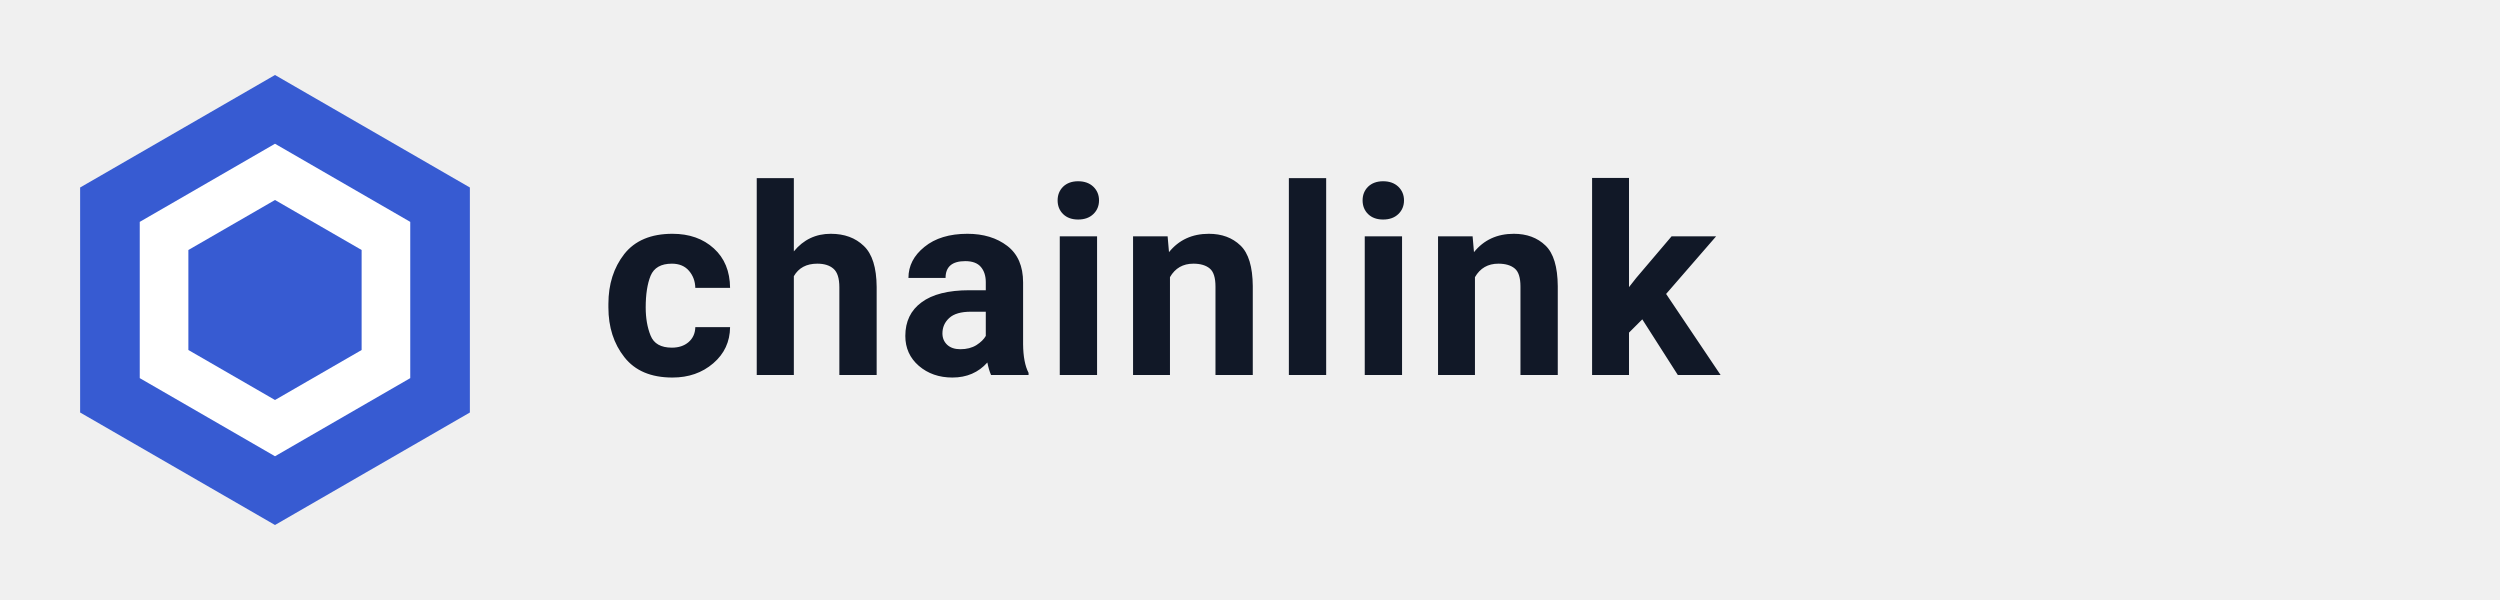
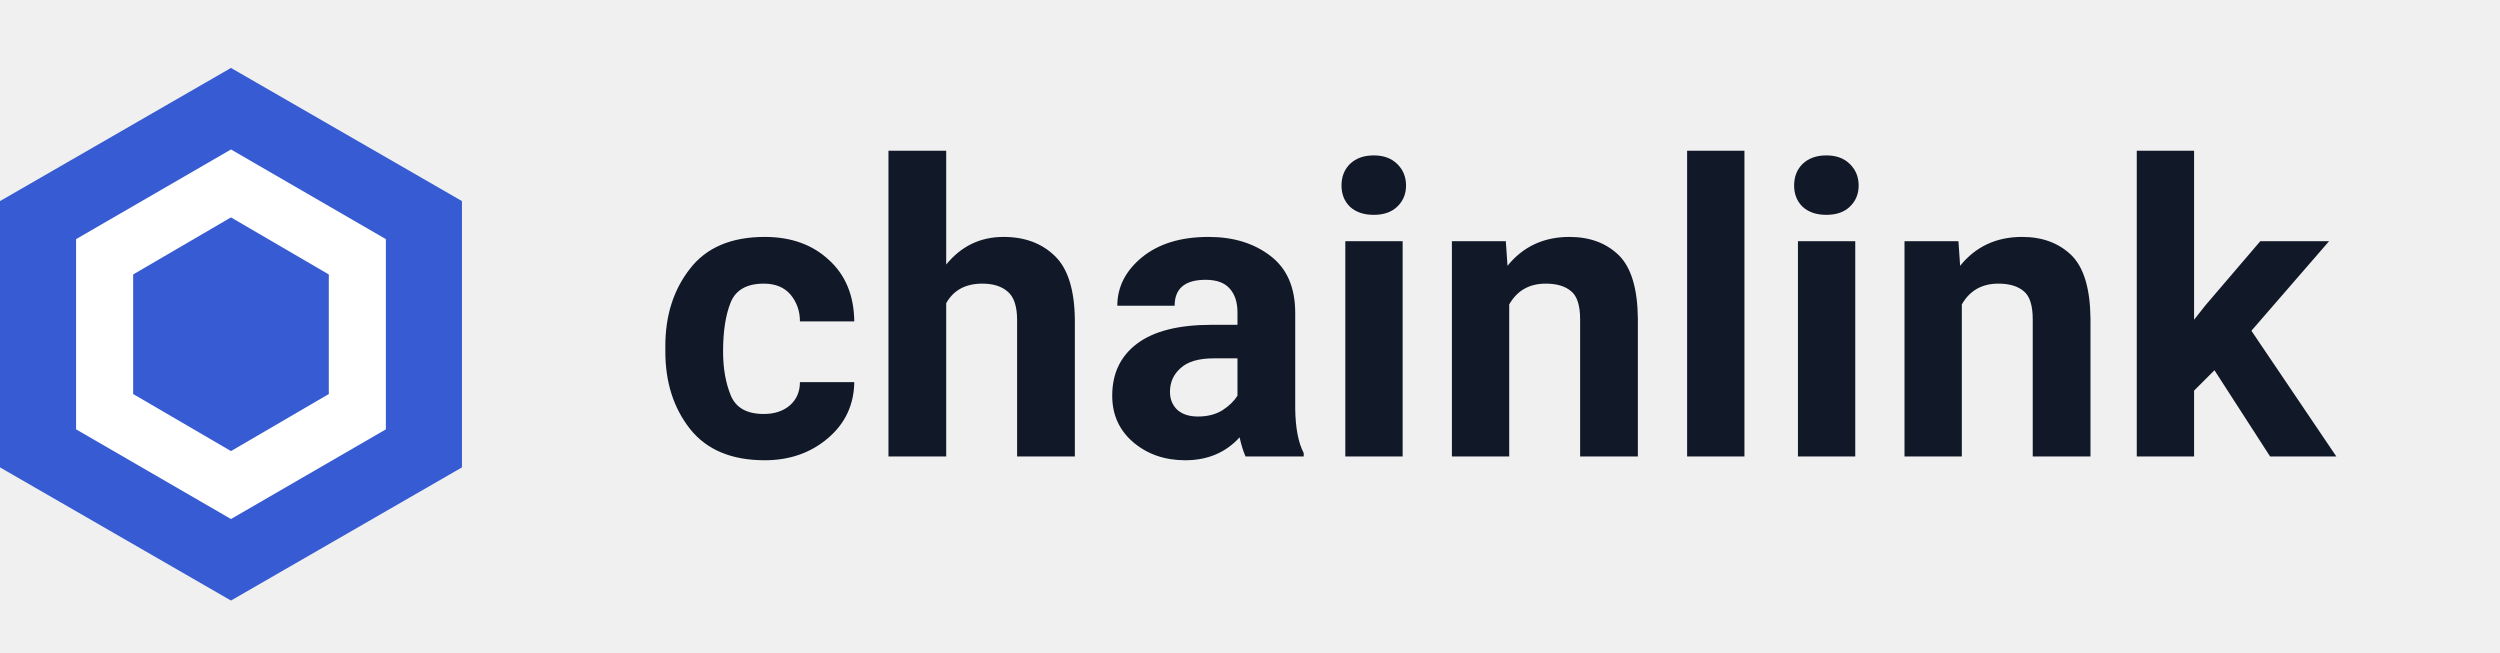
- <svg xmlns="http://www.w3.org/2000/svg" width="200" height="48" viewBox="0 0 200 48" fill="none">
-   <g transform="translate(4, 6)">
-     <path d="M18 0L33.59 9V27L18 36L2.41 27V9L18 0Z" fill="#375BD2" />
-     <path d="M18 5.5L28.82 11.75V24.25L18 30.5L7.18 24.25V11.75L18 5.5Z" fill="#FFFFFF" />
-     <path d="M18 10L24.93 14V22L18 26L11.07 22V14L18 10Z" fill="#375BD2" />
+ <svg xmlns="http://www.w3.org/2000/svg" width="92" height="24" viewBox="0 0 92 24" fill="none">
+   <g transform="translate(0, 2.5)">
+     <path d="M8.5 0L17 4.9V14.7L8.5 19.6L0 14.7V4.9L8.5 0Z" fill="#375BD2" />
+     <path d="M8.5 3L14.2 6.3V13.3L8.5 16.6L2.8 13.3V6.3L8.5 3Z" fill="#FFFFFF" />
+     <path d="M8.5 5.5L12.1 7.6V12L8.5 14.1L4.9 12V7.6L8.5 5.5Z" fill="#375BD2" />
  </g>
-   <text x="48" y="30" font-family="-apple-system, BlinkMacSystemFont, 'Segoe UI', Roboto, 'Helvetica Neue', Arial, sans-serif" font-size="21" font-weight="700" letter-spacing="0.5" fill="#111827">chainlink</text>
+   <text x="24" y="16.8" font-family="-apple-system, BlinkMacSystemFont, 'Segoe UI', Roboto, 'Helvetica Neue', Arial, sans-serif" font-size="15" font-weight="700" letter-spacing="0.1" fill="#111827">chainlink</text>
</svg>
